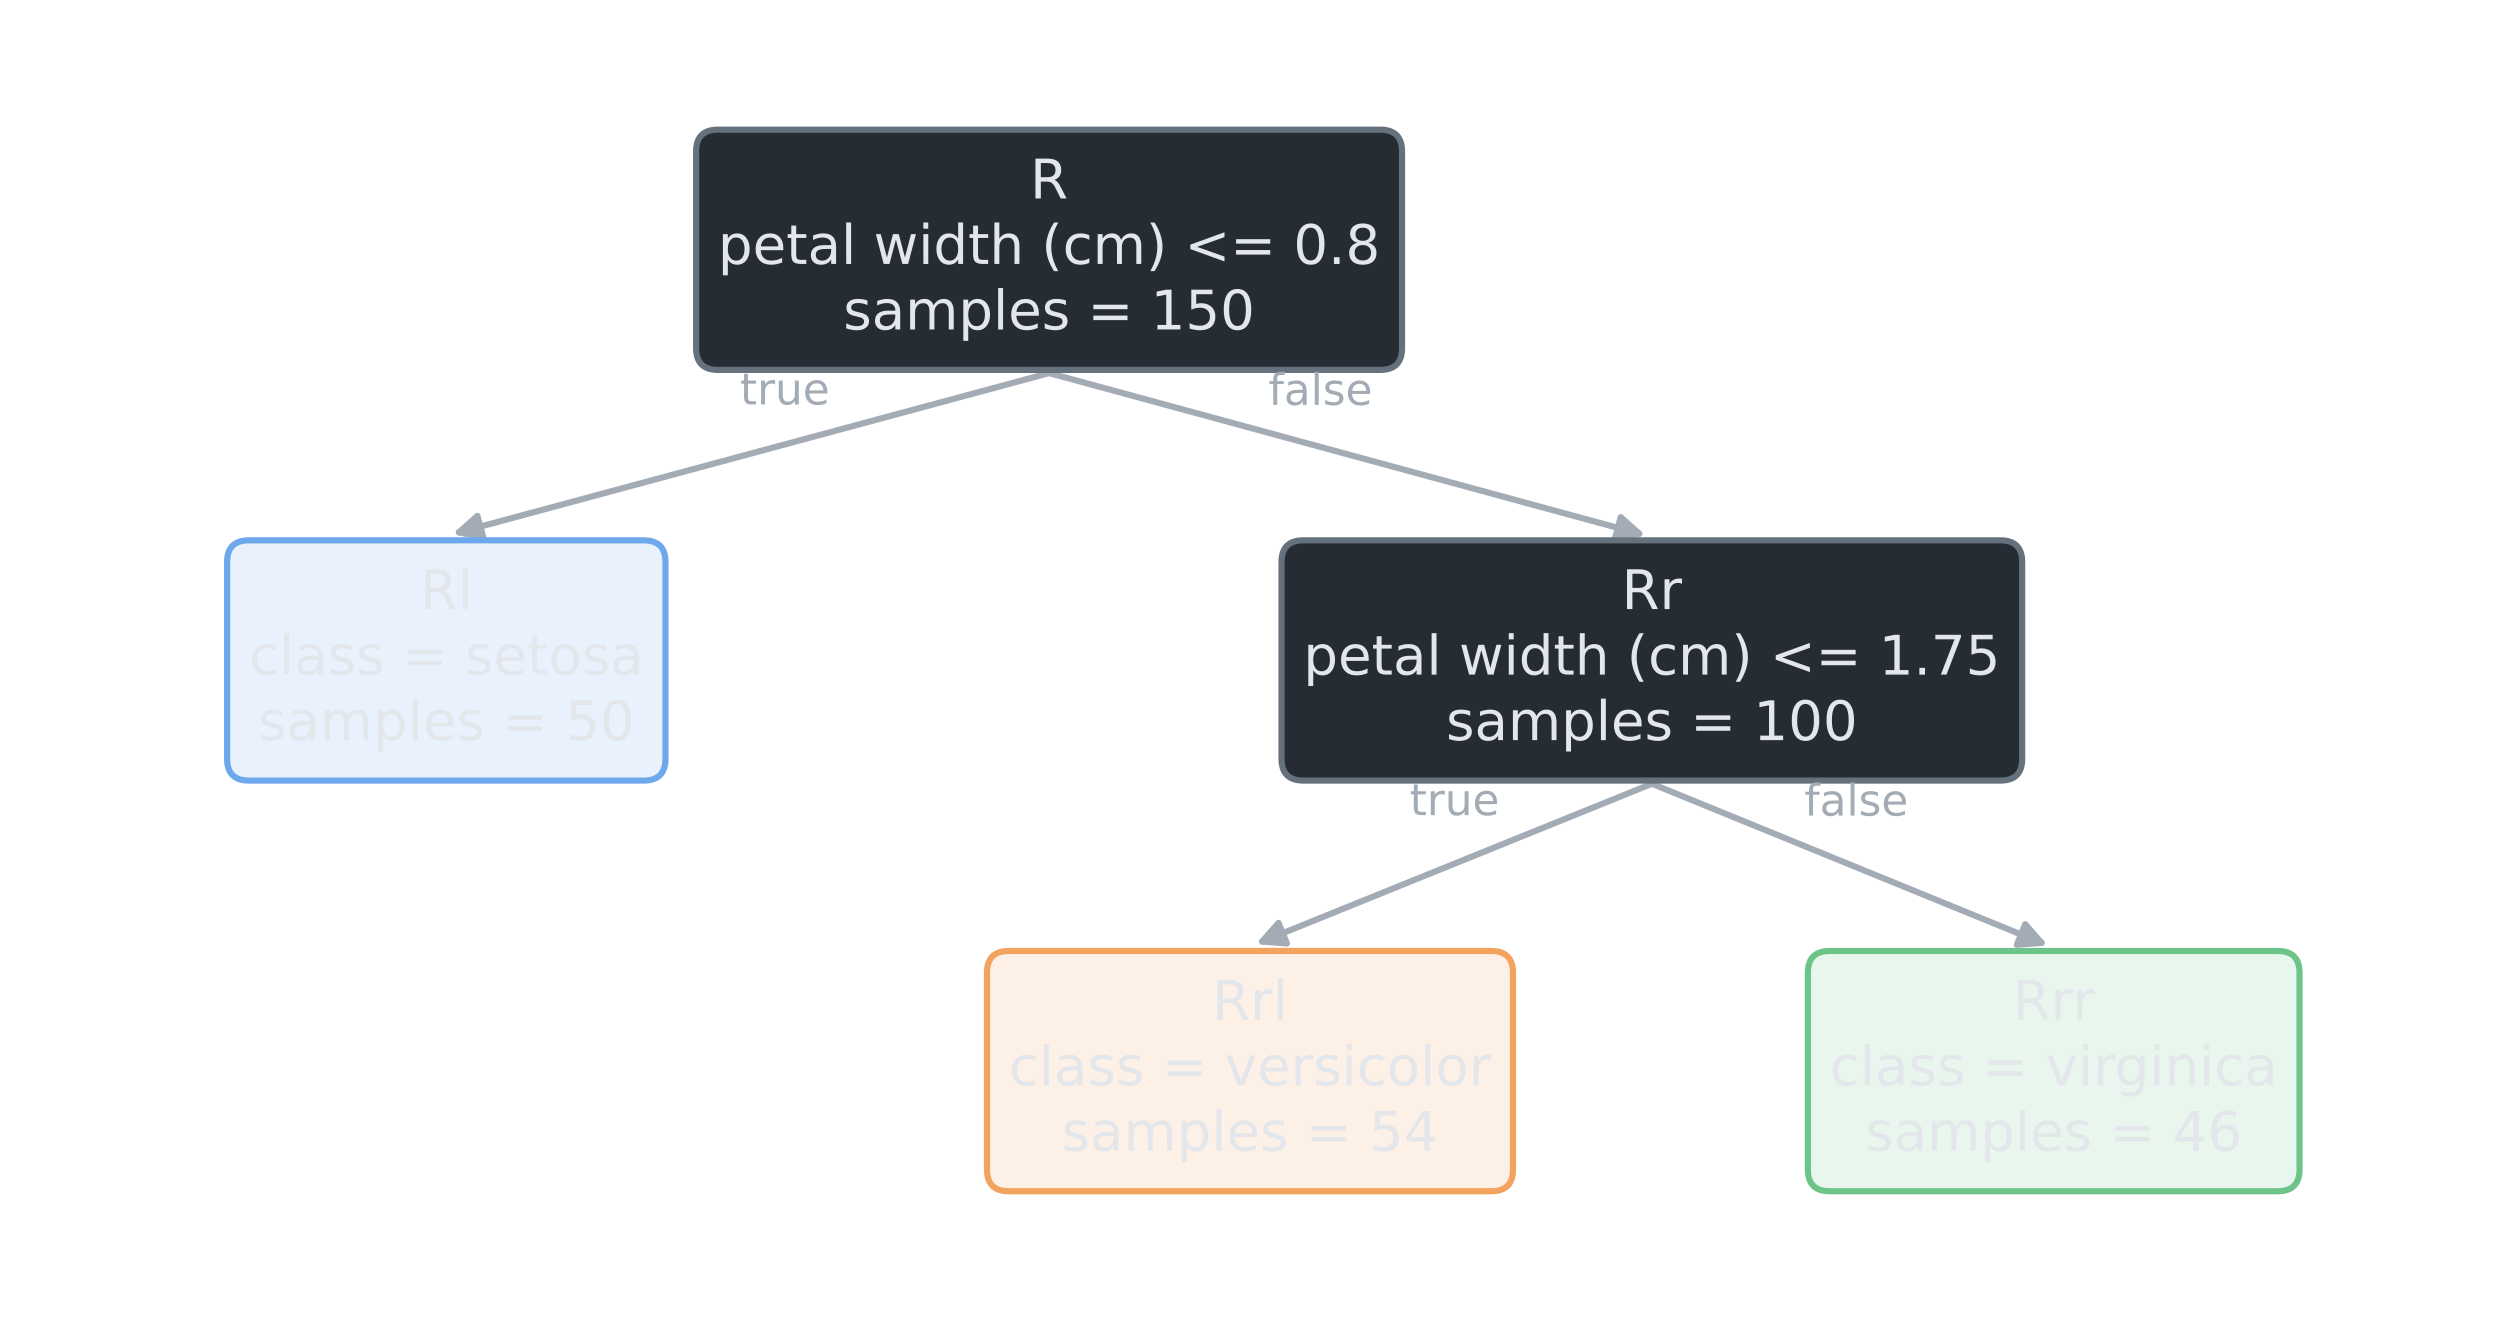
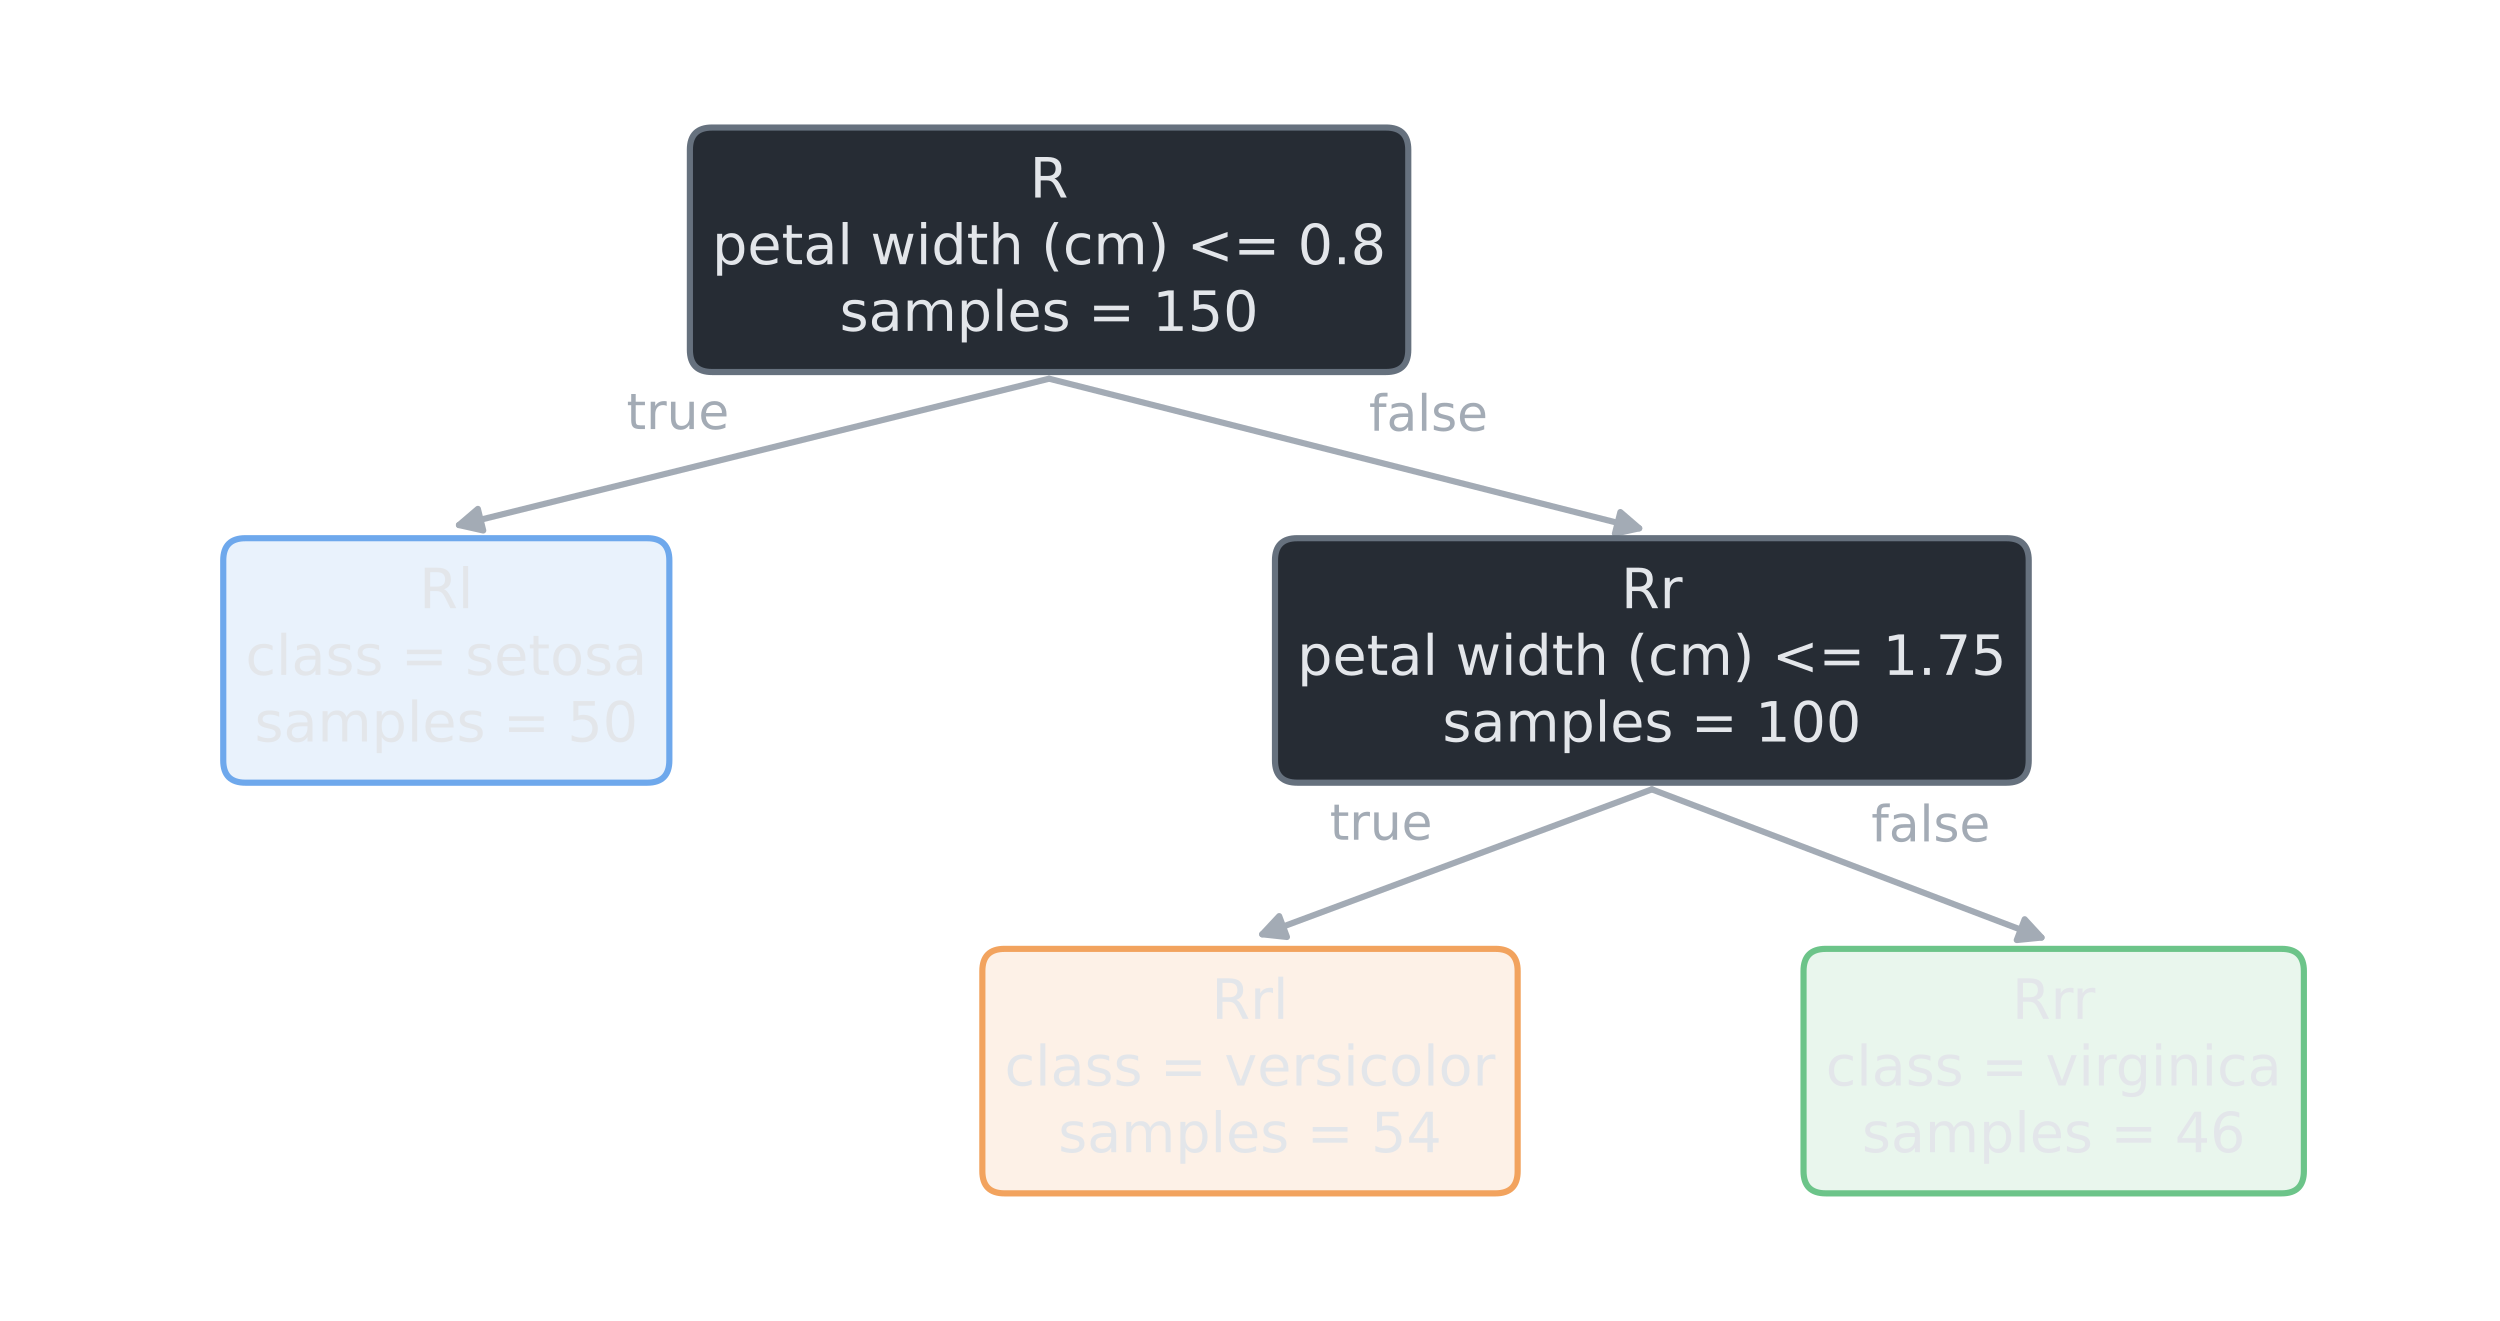
<svg xmlns="http://www.w3.org/2000/svg" xmlns:xlink="http://www.w3.org/1999/xlink" width="405pt" height="213.984pt" viewBox="0 0 405 213.984" version="1.1">
  <defs>
    <style type="text/css">*{stroke-linejoin: round; stroke-linecap: butt}</style>
  </defs>
  <g id="figure_1">
    <g id="patch_1">
      <path d="M 0 213.984  L 405 213.984  L 405 0  L 0 0  L 0 213.984  z " style="fill: none" />
    </g>
    <g id="axes_1">
      <g id="patch_2">
-         <path d="M 169.95 60.439  Q 121.606 73.487 74.342 86.243  " style="fill: none; stroke: #a3abb5; stroke-linecap: round" />
-         <path d="M 78.287 87.043  L 74.342 86.243  L 77.349 83.567  z " style="fill: #a3abb5; stroke: #a3abb5; stroke-linecap: round" />
+         <path d="M 169.95 61.349  Q 121.609 73.337 74.354 85.057  " style="fill: none; stroke: #a3abb5; stroke-linecap: round" />
+         <path d="M 78.281 85.937  L 74.354 85.057  L 77.415 82.443  z " style="fill: #a3abb5; stroke: #a3abb5; stroke-linecap: round" />
      </g>
      <g id="patch_3">
-         <path d="M 169.95 60.439  Q 218.294 73.597 265.559 86.461  " style="fill: none; stroke: #a3abb5; stroke-linecap: round" />
-         <path d="M 262.558 83.779  L 265.559 86.461  L 261.612 87.252  z " style="fill: #a3abb5; stroke: #a3abb5; stroke-linecap: round" />
+         <path d="M 169.95 61.349  Q 218.291 73.605 265.548 85.587  " style="fill: none; stroke: #a3abb5; stroke-linecap: round" />
+         <path d="M 262.501 82.957  L 265.548 85.587  L 261.616 86.447  z " style="fill: #a3abb5; stroke: #a3abb5; stroke-linecap: round" />
      </g>
      <g id="patch_4">
-         <path d="M 267.6 126.967  Q 235.513 139.957 204.462 152.528  " style="fill: none; stroke: #a3abb5; stroke-linecap: round" />
-         <path d="M 208.475 152.845  L 204.462 152.528  L 207.124 149.508  z " style="fill: #a3abb5; stroke: #a3abb5; stroke-linecap: round" />
+         <path d="M 267.6 127.877  Q 235.517 139.812 204.482 151.357  " style="fill: none; stroke: #a3abb5; stroke-linecap: round" />
+         <path d="M 208.483 151.789  L 204.482 151.357  L 207.228 148.415  z " style="fill: #a3abb5; stroke: #a3abb5; stroke-linecap: round" />
      </g>
      <g id="patch_5">
-         <path d="M 267.6 126.967  Q 299.687 140.067 330.739 152.744  " style="fill: none; stroke: #a3abb5; stroke-linecap: round" />
-         <path d="M 328.086 149.717  L 330.739 152.744  L 326.726 153.05  z " style="fill: #a3abb5; stroke: #a3abb5; stroke-linecap: round" />
+         <path d="M 267.6 127.877  Q 299.683 140.078 330.721 151.883  " style="fill: none; stroke: #a3abb5; stroke-linecap: round" />
+         <path d="M 327.996 148.921  L 330.721 151.883  L 326.717 152.285  z " style="fill: #a3abb5; stroke: #a3abb5; stroke-linecap: round" />
      </g>
      <g id="R">
        <g id="patch_6">
-           <path d="M 116.307 59.924  L 223.593 59.924  Q 227.13 59.924 227.13 56.387  L 227.13 24.541  Q 227.13 21.004 223.593 21.004  L 116.307 21.004  Q 112.77 21.004 112.77 24.541  L 112.77 56.387  Q 112.77 59.924 116.307 59.924  z " style="fill: #262c34; stroke: #66717e; stroke-linejoin: miter" />
-         </g>
-         <g style="fill: #e3e6ea" transform="translate(166.8774 32.14609) scale(0.088441 -0.088441)">
+           <path d="M 115.361 60.267  L 224.539 60.267  Q 228.139 60.267 228.139 56.667  L 228.139 24.261  Q 228.139 20.661 224.539 20.661  L 115.361 20.661  Q 111.761 20.661 111.761 24.261  L 111.761 56.667  Q 111.761 60.267 115.361 60.267  z " style="fill: #262c34; stroke: #66717e; stroke-linejoin: miter" />
+         </g>
+         <g style="fill: #e3e6ea" transform="translate(166.8232 31.99943) scale(0.09 -0.09)">
          <defs>
            <path id="DejaVuSans-35" d="M 2841 2188  Q 3044 2119 3236 1894  Q 3428 1669 3622 1275  L 4263 0  L 3584 0  L 2988 1197  Q 2756 1666 2539 1819  Q 2322 1972 1947 1972  L 1259 1972  L 1259 0  L 628 0  L 628 4666  L 2053 4666  Q 2853 4666 3247 4331  Q 3641 3997 3641 3322  Q 3641 2881 3436 2590  Q 3231 2300 2841 2188  z M 1259 4147  L 1259 2491  L 2053 2491  Q 2509 2491 2742 2702  Q 2975 2913 2975 3322  Q 2975 3731 2742 3939  Q 2509 4147 2053 4147  L 1259 4147  z " transform="scale(0.015625)" />
          </defs>
          <use xlink:href="#DejaVuSans-35" />
        </g>
-         <g style="fill: #e3e6ea" transform="translate(116.3073 42.76138) scale(0.088441 -0.088441)">
+         <g style="fill: #e3e6ea" transform="translate(115.3615 42.80189) scale(0.09 -0.09)">
          <defs>
            <path id="DejaVuSans-53" d="M 1159 525  L 1159 -1331  L 581 -1331  L 581 3500  L 1159 3500  L 1159 2969  Q 1341 3281 1617 3432  Q 1894 3584 2278 3584  Q 2916 3584 3314 3078  Q 3713 2572 3713 1747  Q 3713 922 3314 415  Q 2916 -91 2278 -91  Q 1894 -91 1617 61  Q 1341 213 1159 525  z M 3116 1747  Q 3116 2381 2855 2742  Q 2594 3103 2138 3103  Q 1681 3103 1420 2742  Q 1159 2381 1159 1747  Q 1159 1113 1420 752  Q 1681 391 2138 391  Q 2594 391 2855 752  Q 3116 1113 3116 1747  z " transform="scale(0.015625)" />
            <path id="DejaVuSans-48" d="M 3597 1894  L 3597 1613  L 953 1613  Q 991 1019 1311 708  Q 1631 397 2203 397  Q 2534 397 2845 478  Q 3156 559 3463 722  L 3463 178  Q 3153 47 2828 -22  Q 2503 -91 2169 -91  Q 1331 -91 842 396  Q 353 884 353 1716  Q 353 2575 817 3079  Q 1281 3584 2069 3584  Q 2775 3584 3186 3129  Q 3597 2675 3597 1894  z M 3022 2063  Q 3016 2534 2758 2815  Q 2500 3097 2075 3097  Q 1594 3097 1305 2825  Q 1016 2553 972 2059  L 3022 2063  z " transform="scale(0.015625)" />
            <path id="DejaVuSans-57" d="M 1172 4494  L 1172 3500  L 2356 3500  L 2356 3053  L 1172 3053  L 1172 1153  Q 1172 725 1289 603  Q 1406 481 1766 481  L 2356 481  L 2356 0  L 1766 0  Q 1100 0 847 248  Q 594 497 594 1153  L 594 3053  L 172 3053  L 172 3500  L 594 3500  L 594 4494  L 1172 4494  z " transform="scale(0.015625)" />
            <path id="DejaVuSans-44" d="M 2194 1759  Q 1497 1759 1228 1600  Q 959 1441 959 1056  Q 959 750 1161 570  Q 1363 391 1709 391  Q 2188 391 2477 730  Q 2766 1069 2766 1631  L 2766 1759  L 2194 1759  z M 3341 1997  L 3341 0  L 2766 0  L 2766 531  Q 2569 213 2275 61  Q 1981 -91 1556 -91  Q 1019 -91 701 211  Q 384 513 384 1019  Q 384 1609 779 1909  Q 1175 2209 1959 2209  L 2766 2209  L 2766 2266  Q 2766 2663 2505 2880  Q 2244 3097 1772 3097  Q 1472 3097 1187 3025  Q 903 2953 641 2809  L 641 3341  Q 956 3463 1253 3523  Q 1550 3584 1831 3584  Q 2591 3584 2966 3190  Q 3341 2797 3341 1997  z " transform="scale(0.015625)" />
            <path id="DejaVuSans-4f" d="M 603 4863  L 1178 4863  L 1178 0  L 603 0  L 603 4863  z " transform="scale(0.015625)" />
            <path id="DejaVuSans-3" transform="scale(0.015625)" />
            <path id="DejaVuSans-5a" d="M 269 3500  L 844 3500  L 1563 769  L 2278 3500  L 2956 3500  L 3675 769  L 4391 3500  L 4966 3500  L 4050 0  L 3372 0  L 2619 2869  L 1863 0  L 1184 0  L 269 3500  z " transform="scale(0.015625)" />
            <path id="DejaVuSans-4c" d="M 603 3500  L 1178 3500  L 1178 0  L 603 0  L 603 3500  z M 603 4863  L 1178 4863  L 1178 4134  L 603 4134  L 603 4863  z " transform="scale(0.015625)" />
            <path id="DejaVuSans-47" d="M 2906 2969  L 2906 4863  L 3481 4863  L 3481 0  L 2906 0  L 2906 525  Q 2725 213 2448 61  Q 2172 -91 1784 -91  Q 1150 -91 751 415  Q 353 922 353 1747  Q 353 2572 751 3078  Q 1150 3584 1784 3584  Q 2172 3584 2448 3432  Q 2725 3281 2906 2969  z M 947 1747  Q 947 1113 1208 752  Q 1469 391 1925 391  Q 2381 391 2643 752  Q 2906 1113 2906 1747  Q 2906 2381 2643 2742  Q 2381 3103 1925 3103  Q 1469 3103 1208 2742  Q 947 2381 947 1747  z " transform="scale(0.015625)" />
            <path id="DejaVuSans-4b" d="M 3513 2113  L 3513 0  L 2938 0  L 2938 2094  Q 2938 2591 2744 2837  Q 2550 3084 2163 3084  Q 1697 3084 1428 2787  Q 1159 2491 1159 1978  L 1159 0  L 581 0  L 581 4863  L 1159 4863  L 1159 2956  Q 1366 3272 1645 3428  Q 1925 3584 2291 3584  Q 2894 3584 3203 3211  Q 3513 2838 3513 2113  z " transform="scale(0.015625)" />
            <path id="DejaVuSans-b" d="M 1984 4856  Q 1566 4138 1362 3434  Q 1159 2731 1159 2009  Q 1159 1288 1364 580  Q 1569 -128 1984 -844  L 1484 -844  Q 1016 -109 783 600  Q 550 1309 550 2009  Q 550 2706 781 3412  Q 1013 4119 1484 4856  L 1984 4856  z " transform="scale(0.015625)" />
            <path id="DejaVuSans-46" d="M 3122 3366  L 3122 2828  Q 2878 2963 2633 3030  Q 2388 3097 2138 3097  Q 1578 3097 1268 2742  Q 959 2388 959 1747  Q 959 1106 1268 751  Q 1578 397 2138 397  Q 2388 397 2633 464  Q 2878 531 3122 666  L 3122 134  Q 2881 22 2623 -34  Q 2366 -91 2075 -91  Q 1284 -91 818 406  Q 353 903 353 1747  Q 353 2603 823 3093  Q 1294 3584 2113 3584  Q 2378 3584 2631 3529  Q 2884 3475 3122 3366  z " transform="scale(0.015625)" />
            <path id="DejaVuSans-50" d="M 3328 2828  Q 3544 3216 3844 3400  Q 4144 3584 4550 3584  Q 5097 3584 5394 3201  Q 5691 2819 5691 2113  L 5691 0  L 5113 0  L 5113 2094  Q 5113 2597 4934 2840  Q 4756 3084 4391 3084  Q 3944 3084 3684 2787  Q 3425 2491 3425 1978  L 3425 0  L 2847 0  L 2847 2094  Q 2847 2600 2669 2842  Q 2491 3084 2119 3084  Q 1678 3084 1418 2786  Q 1159 2488 1159 1978  L 1159 0  L 581 0  L 581 3500  L 1159 3500  L 1159 2956  Q 1356 3278 1631 3431  Q 1906 3584 2284 3584  Q 2666 3584 2933 3390  Q 3200 3197 3328 2828  z " transform="scale(0.015625)" />
            <path id="DejaVuSans-c" d="M 513 4856  L 1013 4856  Q 1481 4119 1714 3412  Q 1947 2706 1947 2009  Q 1947 1309 1714 600  Q 1481 -109 1013 -844  L 513 -844  Q 928 -128 1133 580  Q 1338 1288 1338 2009  Q 1338 2731 1133 3434  Q 928 4138 513 4856  z " transform="scale(0.015625)" />
            <path id="DejaVuSans-1f" d="M 4684 3150  L 1459 2003  L 4684 863  L 4684 294  L 678 1747  L 678 2266  L 4684 3719  L 4684 3150  z " transform="scale(0.015625)" />
            <path id="DejaVuSans-20" d="M 678 2906  L 4684 2906  L 4684 2381  L 678 2381  L 678 2906  z M 678 1631  L 4684 1631  L 4684 1100  L 678 1100  L 678 1631  z " transform="scale(0.015625)" />
            <path id="DejaVuSans-13" d="M 2034 4250  Q 1547 4250 1301 3770  Q 1056 3291 1056 2328  Q 1056 1369 1301 889  Q 1547 409 2034 409  Q 2525 409 2770 889  Q 3016 1369 3016 2328  Q 3016 3291 2770 3770  Q 2525 4250 2034 4250  z M 2034 4750  Q 2819 4750 3233 4129  Q 3647 3509 3647 2328  Q 3647 1150 3233 529  Q 2819 -91 2034 -91  Q 1250 -91 836 529  Q 422 1150 422 2328  Q 422 3509 836 4129  Q 1250 4750 2034 4750  z " transform="scale(0.015625)" />
            <path id="DejaVuSans-11" d="M 684 794  L 1344 794  L 1344 0  L 684 0  L 684 794  z " transform="scale(0.015625)" />
            <path id="DejaVuSans-1b" d="M 2034 2216  Q 1584 2216 1326 1975  Q 1069 1734 1069 1313  Q 1069 891 1326 650  Q 1584 409 2034 409  Q 2484 409 2743 651  Q 3003 894 3003 1313  Q 3003 1734 2745 1975  Q 2488 2216 2034 2216  z M 1403 2484  Q 997 2584 770 2862  Q 544 3141 544 3541  Q 544 4100 942 4425  Q 1341 4750 2034 4750  Q 2731 4750 3128 4425  Q 3525 4100 3525 3541  Q 3525 3141 3298 2862  Q 3072 2584 2669 2484  Q 3125 2378 3379 2068  Q 3634 1759 3634 1313  Q 3634 634 3220 271  Q 2806 -91 2034 -91  Q 1263 -91 848 271  Q 434 634 434 1313  Q 434 1759 690 2068  Q 947 2378 1403 2484  z M 1172 3481  Q 1172 3119 1398 2916  Q 1625 2713 2034 2713  Q 2441 2713 2670 2916  Q 2900 3119 2900 3481  Q 2900 3844 2670 4047  Q 2441 4250 2034 4250  Q 1625 4250 1398 4047  Q 1172 3844 1172 3481  z " transform="scale(0.015625)" />
          </defs>
          <use xlink:href="#DejaVuSans-53" />
          <use xlink:href="#DejaVuSans-48" transform="translate(63.48438 0)" />
          <use xlink:href="#DejaVuSans-57" transform="translate(125.0156 0)" />
          <use xlink:href="#DejaVuSans-44" transform="translate(164.2188 0)" />
          <use xlink:href="#DejaVuSans-4f" transform="translate(225.5 0)" />
          <use xlink:href="#DejaVuSans-3" transform="translate(253.2812 0)" />
          <use xlink:href="#DejaVuSans-5a" transform="translate(285.0625 0)" />
          <use xlink:href="#DejaVuSans-4c" transform="translate(366.8438 0)" />
          <use xlink:href="#DejaVuSans-47" transform="translate(394.625 0)" />
          <use xlink:href="#DejaVuSans-57" transform="translate(458.1094 0)" />
          <use xlink:href="#DejaVuSans-4b" transform="translate(497.3125 0)" />
          <use xlink:href="#DejaVuSans-3" transform="translate(560.6875 0)" />
          <use xlink:href="#DejaVuSans-b" transform="translate(592.4688 0)" />
          <use xlink:href="#DejaVuSans-46" transform="translate(631.4844 0)" />
          <use xlink:href="#DejaVuSans-50" transform="translate(686.4688 0)" />
          <use xlink:href="#DejaVuSans-c" transform="translate(783.875 0)" />
          <use xlink:href="#DejaVuSans-3" transform="translate(822.8906 0)" />
          <use xlink:href="#DejaVuSans-1f" transform="translate(854.6719 0)" />
          <use xlink:href="#DejaVuSans-20" transform="translate(938.4688 0)" />
          <use xlink:href="#DejaVuSans-3" transform="translate(1022.266 0)" />
          <use xlink:href="#DejaVuSans-13" transform="translate(1054.047 0)" />
          <use xlink:href="#DejaVuSans-11" transform="translate(1117.672 0)" />
          <use xlink:href="#DejaVuSans-1b" transform="translate(1149.453 0)" />
        </g>
-         <g style="fill: #e3e6ea" transform="translate(136.612 53.37668) scale(0.088441 -0.088441)">
+         <g style="fill: #e3e6ea" transform="translate(136.0242 53.60435) scale(0.09 -0.09)">
          <defs>
            <path id="DejaVuSans-56" d="M 2834 3397  L 2834 2853  Q 2591 2978 2328 3040  Q 2066 3103 1784 3103  Q 1356 3103 1142 2972  Q 928 2841 928 2578  Q 928 2378 1081 2264  Q 1234 2150 1697 2047  L 1894 2003  Q 2506 1872 2764 1633  Q 3022 1394 3022 966  Q 3022 478 2636 193  Q 2250 -91 1575 -91  Q 1294 -91 989 -36  Q 684 19 347 128  L 347 722  Q 666 556 975 473  Q 1284 391 1588 391  Q 1994 391 2212 530  Q 2431 669 2431 922  Q 2431 1156 2273 1281  Q 2116 1406 1581 1522  L 1381 1569  Q 847 1681 609 1914  Q 372 2147 372 2553  Q 372 3047 722 3315  Q 1072 3584 1716 3584  Q 2034 3584 2315 3537  Q 2597 3491 2834 3397  z " transform="scale(0.015625)" />
            <path id="DejaVuSans-14" d="M 794 531  L 1825 531  L 1825 4091  L 703 3866  L 703 4441  L 1819 4666  L 2450 4666  L 2450 531  L 3481 531  L 3481 0  L 794 0  L 794 531  z " transform="scale(0.015625)" />
            <path id="DejaVuSans-18" d="M 691 4666  L 3169 4666  L 3169 4134  L 1269 4134  L 1269 2991  Q 1406 3038 1543 3061  Q 1681 3084 1819 3084  Q 2600 3084 3056 2656  Q 3513 2228 3513 1497  Q 3513 744 3044 326  Q 2575 -91 1722 -91  Q 1428 -91 1123 -41  Q 819 9 494 109  L 494 744  Q 775 591 1075 516  Q 1375 441 1709 441  Q 2250 441 2565 725  Q 2881 1009 2881 1497  Q 2881 1984 2565 2268  Q 2250 2553 1709 2553  Q 1456 2553 1204 2497  Q 953 2441 691 2322  L 691 4666  z " transform="scale(0.015625)" />
          </defs>
          <use xlink:href="#DejaVuSans-56" />
          <use xlink:href="#DejaVuSans-44" transform="translate(52.09375 0)" />
          <use xlink:href="#DejaVuSans-50" transform="translate(113.375 0)" />
          <use xlink:href="#DejaVuSans-53" transform="translate(210.7812 0)" />
          <use xlink:href="#DejaVuSans-4f" transform="translate(274.2656 0)" />
          <use xlink:href="#DejaVuSans-48" transform="translate(302.0469 0)" />
          <use xlink:href="#DejaVuSans-56" transform="translate(363.5781 0)" />
          <use xlink:href="#DejaVuSans-3" transform="translate(415.6719 0)" />
          <use xlink:href="#DejaVuSans-20" transform="translate(447.4531 0)" />
          <use xlink:href="#DejaVuSans-3" transform="translate(531.25 0)" />
          <use xlink:href="#DejaVuSans-14" transform="translate(563.0312 0)" />
          <use xlink:href="#DejaVuSans-18" transform="translate(626.6562 0)" />
          <use xlink:href="#DejaVuSans-13" transform="translate(690.2812 0)" />
        </g>
      </g>
      <g id="Rl">
        <g id="patch_7">
-           <path d="M 40.329 126.453  L 104.271 126.453  Q 107.808 126.453 107.808 122.915  L 107.808 91.069  Q 107.808 87.531 104.271 87.531  L 40.329 87.531  Q 36.792 87.531 36.792 91.069  L 36.792 122.915  Q 36.792 126.453 40.329 126.453  z " style="fill: #6ea8ec; fill-opacity: 0.15; stroke: #6ea8ec; stroke-linejoin: miter" />
-         </g>
-         <g style="fill: #e3e6ea" transform="translate(67.99888 98.67443) scale(0.088441 -0.088441)">
+           <path d="M 39.766 126.796  L 104.834 126.796  Q 108.434 126.796 108.434 123.196  L 108.434 90.788  Q 108.434 87.188 104.834 87.188  L 39.766 87.188  Q 36.166 87.188 36.166 90.788  L 36.166 123.196  Q 36.166 126.796 39.766 126.796  z " style="fill: #6ea8ec; fill-opacity: 0.15; stroke: #6ea8ec; stroke-linejoin: miter" />
+         </g>
+         <g style="fill: #e3e6ea" transform="translate(67.92305 98.52778) scale(0.09 -0.09)">
          <use xlink:href="#DejaVuSans-35" />
          <use xlink:href="#DejaVuSans-4f" transform="translate(69.48438 0)" />
        </g>
-         <g style="fill: #e3e6ea" transform="translate(40.3294 109.2897) scale(0.088441 -0.088441)">
+         <g style="fill: #e3e6ea" transform="translate(39.7657 109.3302) scale(0.09 -0.09)">
          <defs>
            <path id="DejaVuSans-52" d="M 1959 3097  Q 1497 3097 1228 2736  Q 959 2375 959 1747  Q 959 1119 1226 758  Q 1494 397 1959 397  Q 2419 397 2687 759  Q 2956 1122 2956 1747  Q 2956 2369 2687 2733  Q 2419 3097 1959 3097  z M 1959 3584  Q 2709 3584 3137 3096  Q 3566 2609 3566 1747  Q 3566 888 3137 398  Q 2709 -91 1959 -91  Q 1206 -91 779 398  Q 353 888 353 1747  Q 353 2609 779 3096  Q 1206 3584 1959 3584  z " transform="scale(0.015625)" />
          </defs>
          <use xlink:href="#DejaVuSans-46" />
          <use xlink:href="#DejaVuSans-4f" transform="translate(54.98438 0)" />
          <use xlink:href="#DejaVuSans-44" transform="translate(82.76562 0)" />
          <use xlink:href="#DejaVuSans-56" transform="translate(144.0469 0)" />
          <use xlink:href="#DejaVuSans-56" transform="translate(196.1406 0)" />
          <use xlink:href="#DejaVuSans-3" transform="translate(248.2344 0)" />
          <use xlink:href="#DejaVuSans-20" transform="translate(280.0156 0)" />
          <use xlink:href="#DejaVuSans-3" transform="translate(363.8125 0)" />
          <use xlink:href="#DejaVuSans-56" transform="translate(395.5938 0)" />
          <use xlink:href="#DejaVuSans-48" transform="translate(447.6875 0)" />
          <use xlink:href="#DejaVuSans-57" transform="translate(509.2188 0)" />
          <use xlink:href="#DejaVuSans-52" transform="translate(548.4219 0)" />
          <use xlink:href="#DejaVuSans-56" transform="translate(609.6094 0)" />
          <use xlink:href="#DejaVuSans-44" transform="translate(661.7031 0)" />
        </g>
-         <g style="fill: #e3e6ea" transform="translate(41.77554 119.905) scale(0.088441 -0.088441)">
+         <g style="fill: #e3e6ea" transform="translate(41.23734 120.1327) scale(0.09 -0.09)">
          <use xlink:href="#DejaVuSans-56" />
          <use xlink:href="#DejaVuSans-44" transform="translate(52.09375 0)" />
          <use xlink:href="#DejaVuSans-50" transform="translate(113.375 0)" />
          <use xlink:href="#DejaVuSans-53" transform="translate(210.7812 0)" />
          <use xlink:href="#DejaVuSans-4f" transform="translate(274.2656 0)" />
          <use xlink:href="#DejaVuSans-48" transform="translate(302.0469 0)" />
          <use xlink:href="#DejaVuSans-56" transform="translate(363.5781 0)" />
          <use xlink:href="#DejaVuSans-3" transform="translate(415.6719 0)" />
          <use xlink:href="#DejaVuSans-20" transform="translate(447.4531 0)" />
          <use xlink:href="#DejaVuSans-3" transform="translate(531.25 0)" />
          <use xlink:href="#DejaVuSans-18" transform="translate(563.0312 0)" />
          <use xlink:href="#DejaVuSans-13" transform="translate(626.6562 0)" />
        </g>
      </g>
      <g id="Rr">
        <g id="patch_8">
-           <path d="M 211.144 126.452  L 324.056 126.452  Q 327.594 126.452 327.594 122.915  L 327.594 91.069  Q 327.594 87.532 324.056 87.532  L 211.144 87.532  Q 207.606 87.532 207.606 91.069  L 207.606 122.915  Q 207.606 126.452 211.144 126.452  z " style="fill: #262c34; stroke: #66717e; stroke-linejoin: miter" />
-         </g>
-         <g style="fill: #e3e6ea" transform="translate(262.7095 98.67409) scale(0.088441 -0.088441)">
+           <path d="M 210.148 126.795  L 325.052 126.795  Q 328.652 126.795 328.652 123.195  L 328.652 90.789  Q 328.652 87.189 325.052 87.189  L 210.148 87.189  Q 206.548 87.189 206.548 90.789  L 206.548 123.195  Q 206.548 126.795 210.148 126.795  z " style="fill: #262c34; stroke: #66717e; stroke-linejoin: miter" />
+         </g>
+         <g style="fill: #e3e6ea" transform="translate(262.6233 98.52743) scale(0.09 -0.09)">
          <defs>
            <path id="DejaVuSans-55" d="M 2631 2963  Q 2534 3019 2420 3045  Q 2306 3072 2169 3072  Q 1681 3072 1420 2755  Q 1159 2438 1159 1844  L 1159 0  L 581 0  L 581 3500  L 1159 3500  L 1159 2956  Q 1341 3275 1631 3429  Q 1922 3584 2338 3584  Q 2397 3584 2469 3576  Q 2541 3569 2628 3553  L 2631 2963  z " transform="scale(0.015625)" />
          </defs>
          <use xlink:href="#DejaVuSans-35" />
          <use xlink:href="#DejaVuSans-55" transform="translate(69.48438 0)" />
        </g>
-         <g style="fill: #e3e6ea" transform="translate(211.1438 109.2894) scale(0.088441 -0.088441)">
+         <g style="fill: #e3e6ea" transform="translate(210.1484 109.3299) scale(0.09 -0.09)">
          <defs>
            <path id="DejaVuSans-1a" d="M 525 4666  L 3525 4666  L 3525 4397  L 1831 0  L 1172 0  L 2766 4134  L 525 4134  L 525 4666  z " transform="scale(0.015625)" />
          </defs>
          <use xlink:href="#DejaVuSans-53" />
          <use xlink:href="#DejaVuSans-48" transform="translate(63.48438 0)" />
          <use xlink:href="#DejaVuSans-57" transform="translate(125.0156 0)" />
          <use xlink:href="#DejaVuSans-44" transform="translate(164.2188 0)" />
          <use xlink:href="#DejaVuSans-4f" transform="translate(225.5 0)" />
          <use xlink:href="#DejaVuSans-3" transform="translate(253.2812 0)" />
          <use xlink:href="#DejaVuSans-5a" transform="translate(285.0625 0)" />
          <use xlink:href="#DejaVuSans-4c" transform="translate(366.8438 0)" />
          <use xlink:href="#DejaVuSans-47" transform="translate(394.625 0)" />
          <use xlink:href="#DejaVuSans-57" transform="translate(458.1094 0)" />
          <use xlink:href="#DejaVuSans-4b" transform="translate(497.3125 0)" />
          <use xlink:href="#DejaVuSans-3" transform="translate(560.6875 0)" />
          <use xlink:href="#DejaVuSans-b" transform="translate(592.4688 0)" />
          <use xlink:href="#DejaVuSans-46" transform="translate(631.4844 0)" />
          <use xlink:href="#DejaVuSans-50" transform="translate(686.4688 0)" />
          <use xlink:href="#DejaVuSans-c" transform="translate(783.875 0)" />
          <use xlink:href="#DejaVuSans-3" transform="translate(822.8906 0)" />
          <use xlink:href="#DejaVuSans-1f" transform="translate(854.6719 0)" />
          <use xlink:href="#DejaVuSans-20" transform="translate(938.4688 0)" />
          <use xlink:href="#DejaVuSans-3" transform="translate(1022.266 0)" />
          <use xlink:href="#DejaVuSans-14" transform="translate(1054.047 0)" />
          <use xlink:href="#DejaVuSans-11" transform="translate(1117.672 0)" />
          <use xlink:href="#DejaVuSans-1a" transform="translate(1149.453 0)" />
          <use xlink:href="#DejaVuSans-18" transform="translate(1213.078 0)" />
        </g>
-         <g style="fill: #e3e6ea" transform="translate(234.262 119.9047) scale(0.088441 -0.088441)">
+         <g style="fill: #e3e6ea" transform="translate(233.6742 120.1324) scale(0.09 -0.09)">
          <use xlink:href="#DejaVuSans-56" />
          <use xlink:href="#DejaVuSans-44" transform="translate(52.09375 0)" />
          <use xlink:href="#DejaVuSans-50" transform="translate(113.375 0)" />
          <use xlink:href="#DejaVuSans-53" transform="translate(210.7812 0)" />
          <use xlink:href="#DejaVuSans-4f" transform="translate(274.2656 0)" />
          <use xlink:href="#DejaVuSans-48" transform="translate(302.0469 0)" />
          <use xlink:href="#DejaVuSans-56" transform="translate(363.5781 0)" />
          <use xlink:href="#DejaVuSans-3" transform="translate(415.6719 0)" />
          <use xlink:href="#DejaVuSans-20" transform="translate(447.4531 0)" />
          <use xlink:href="#DejaVuSans-3" transform="translate(531.25 0)" />
          <use xlink:href="#DejaVuSans-14" transform="translate(563.0312 0)" />
          <use xlink:href="#DejaVuSans-13" transform="translate(626.6562 0)" />
          <use xlink:href="#DejaVuSans-13" transform="translate(690.2812 0)" />
        </g>
      </g>
      <g id="Rrl">
        <g id="patch_9">
-           <path d="M 163.429 192.981  L 241.571 192.981  Q 245.108 192.981 245.108 189.443  L 245.108 157.597  Q 245.108 154.059 241.571 154.059  L 163.429 154.059  Q 159.892 154.059 159.892 157.597  L 159.892 189.443  Q 159.892 192.981 163.429 192.981  z " style="fill: #f2a35e; fill-opacity: 0.15; stroke: #f2a35e; stroke-linejoin: miter" />
-         </g>
-         <g style="fill: #e3e6ea" transform="translate(196.381 165.2024) scale(0.088441 -0.088441)">
+           <path d="M 162.74 193.324  L 242.26 193.324  Q 245.86 193.324 245.86 189.724  L 245.86 157.316  Q 245.86 153.716 242.26 153.716  L 162.74 153.716  Q 159.14 153.716 159.14 157.316  L 159.14 189.724  Q 159.14 193.324 162.74 193.324  z " style="fill: #f2a35e; fill-opacity: 0.15; stroke: #f2a35e; stroke-linejoin: miter" />
+         </g>
+         <g style="fill: #e3e6ea" transform="translate(196.2731 165.0558) scale(0.09 -0.09)">
          <use xlink:href="#DejaVuSans-35" />
          <use xlink:href="#DejaVuSans-55" transform="translate(69.48438 0)" />
          <use xlink:href="#DejaVuSans-4f" transform="translate(110.5938 0)" />
        </g>
-         <g style="fill: #e3e6ea" transform="translate(163.4293 175.8177) scale(0.088441 -0.088441)">
+         <g style="fill: #e3e6ea" transform="translate(162.7404 175.8582) scale(0.09 -0.09)">
          <defs>
            <path id="DejaVuSans-59" d="M 191 3500  L 800 3500  L 1894 563  L 2988 3500  L 3597 3500  L 2284 0  L 1503 0  L 191 3500  z " transform="scale(0.015625)" />
          </defs>
          <use xlink:href="#DejaVuSans-46" />
          <use xlink:href="#DejaVuSans-4f" transform="translate(54.98438 0)" />
          <use xlink:href="#DejaVuSans-44" transform="translate(82.76562 0)" />
          <use xlink:href="#DejaVuSans-56" transform="translate(144.0469 0)" />
          <use xlink:href="#DejaVuSans-56" transform="translate(196.1406 0)" />
          <use xlink:href="#DejaVuSans-3" transform="translate(248.2344 0)" />
          <use xlink:href="#DejaVuSans-20" transform="translate(280.0156 0)" />
          <use xlink:href="#DejaVuSans-3" transform="translate(363.8125 0)" />
          <use xlink:href="#DejaVuSans-59" transform="translate(395.5938 0)" />
          <use xlink:href="#DejaVuSans-48" transform="translate(454.7812 0)" />
          <use xlink:href="#DejaVuSans-55" transform="translate(516.3125 0)" />
          <use xlink:href="#DejaVuSans-56" transform="translate(557.4219 0)" />
          <use xlink:href="#DejaVuSans-4c" transform="translate(609.5156 0)" />
          <use xlink:href="#DejaVuSans-46" transform="translate(637.2969 0)" />
          <use xlink:href="#DejaVuSans-52" transform="translate(692.2812 0)" />
          <use xlink:href="#DejaVuSans-4f" transform="translate(753.4688 0)" />
          <use xlink:href="#DejaVuSans-52" transform="translate(781.25 0)" />
          <use xlink:href="#DejaVuSans-55" transform="translate(842.4375 0)" />
        </g>
-         <g style="fill: #e3e6ea" transform="translate(171.9755 186.433) scale(0.088441 -0.088441)">
+         <g style="fill: #e3e6ea" transform="translate(171.4373 186.6607) scale(0.09 -0.09)">
          <defs>
            <path id="DejaVuSans-17" d="M 2419 4116  L 825 1625  L 2419 1625  L 2419 4116  z M 2253 4666  L 3047 4666  L 3047 1625  L 3713 1625  L 3713 1100  L 3047 1100  L 3047 0  L 2419 0  L 2419 1100  L 313 1100  L 313 1709  L 2253 4666  z " transform="scale(0.015625)" />
          </defs>
          <use xlink:href="#DejaVuSans-56" />
          <use xlink:href="#DejaVuSans-44" transform="translate(52.09375 0)" />
          <use xlink:href="#DejaVuSans-50" transform="translate(113.375 0)" />
          <use xlink:href="#DejaVuSans-53" transform="translate(210.7812 0)" />
          <use xlink:href="#DejaVuSans-4f" transform="translate(274.2656 0)" />
          <use xlink:href="#DejaVuSans-48" transform="translate(302.0469 0)" />
          <use xlink:href="#DejaVuSans-56" transform="translate(363.5781 0)" />
          <use xlink:href="#DejaVuSans-3" transform="translate(415.6719 0)" />
          <use xlink:href="#DejaVuSans-20" transform="translate(447.4531 0)" />
          <use xlink:href="#DejaVuSans-3" transform="translate(531.25 0)" />
          <use xlink:href="#DejaVuSans-18" transform="translate(563.0312 0)" />
          <use xlink:href="#DejaVuSans-17" transform="translate(626.6562 0)" />
        </g>
      </g>
      <g id="Rrr">
        <g id="patch_10">
-           <path d="M 296.412 192.98  L 368.988 192.98  Q 372.525 192.98 372.525 189.443  L 372.525 157.597  Q 372.525 154.06 368.988 154.06  L 296.412 154.06  Q 292.875 154.06 292.875 157.597  L 292.875 189.443  Q 292.875 192.98 296.412 192.98  z " style="fill: #6cc489; fill-opacity: 0.15; stroke: #6cc489; stroke-linejoin: miter" />
-         </g>
-         <g style="fill: #e3e6ea" transform="translate(326.069 165.2021) scale(0.088441 -0.088441)">
+           <path d="M 295.773 193.323  L 369.627 193.323  Q 373.227 193.323 373.227 189.723  L 373.227 157.317  Q 373.227 153.717 369.627 153.717  L 295.773 153.717  Q 292.173 153.717 292.173 157.317  L 292.173 189.723  Q 292.173 193.323 295.773 193.323  z " style="fill: #6cc489; fill-opacity: 0.15; stroke: #6cc489; stroke-linejoin: miter" />
+         </g>
+         <g style="fill: #e3e6ea" transform="translate(325.9521 165.0554) scale(0.09 -0.09)">
          <use xlink:href="#DejaVuSans-35" />
          <use xlink:href="#DejaVuSans-55" transform="translate(69.48438 0)" />
          <use xlink:href="#DejaVuSans-55" transform="translate(108.8438 0)" />
        </g>
-         <g style="fill: #e3e6ea" transform="translate(296.4124 175.8174) scale(0.088441 -0.088441)">
+         <g style="fill: #e3e6ea" transform="translate(295.7726 175.8579) scale(0.09 -0.09)">
          <defs>
            <path id="DejaVuSans-4a" d="M 2906 1791  Q 2906 2416 2648 2759  Q 2391 3103 1925 3103  Q 1463 3103 1205 2759  Q 947 2416 947 1791  Q 947 1169 1205 825  Q 1463 481 1925 481  Q 2391 481 2648 825  Q 2906 1169 2906 1791  z M 3481 434  Q 3481 -459 3084 -895  Q 2688 -1331 1869 -1331  Q 1566 -1331 1297 -1286  Q 1028 -1241 775 -1147  L 775 -588  Q 1028 -725 1275 -790  Q 1522 -856 1778 -856  Q 2344 -856 2625 -561  Q 2906 -266 2906 331  L 2906 616  Q 2728 306 2450 153  Q 2172 0 1784 0  Q 1141 0 747 490  Q 353 981 353 1791  Q 353 2603 747 3093  Q 1141 3584 1784 3584  Q 2172 3584 2450 3431  Q 2728 3278 2906 2969  L 2906 3500  L 3481 3500  L 3481 434  z " transform="scale(0.015625)" />
            <path id="DejaVuSans-51" d="M 3513 2113  L 3513 0  L 2938 0  L 2938 2094  Q 2938 2591 2744 2837  Q 2550 3084 2163 3084  Q 1697 3084 1428 2787  Q 1159 2491 1159 1978  L 1159 0  L 581 0  L 581 3500  L 1159 3500  L 1159 2956  Q 1366 3272 1645 3428  Q 1925 3584 2291 3584  Q 2894 3584 3203 3211  Q 3513 2838 3513 2113  z " transform="scale(0.015625)" />
          </defs>
          <use xlink:href="#DejaVuSans-46" />
          <use xlink:href="#DejaVuSans-4f" transform="translate(54.98438 0)" />
          <use xlink:href="#DejaVuSans-44" transform="translate(82.76562 0)" />
          <use xlink:href="#DejaVuSans-56" transform="translate(144.0469 0)" />
          <use xlink:href="#DejaVuSans-56" transform="translate(196.1406 0)" />
          <use xlink:href="#DejaVuSans-3" transform="translate(248.2344 0)" />
          <use xlink:href="#DejaVuSans-20" transform="translate(280.0156 0)" />
          <use xlink:href="#DejaVuSans-3" transform="translate(363.8125 0)" />
          <use xlink:href="#DejaVuSans-59" transform="translate(395.5938 0)" />
          <use xlink:href="#DejaVuSans-4c" transform="translate(454.7812 0)" />
          <use xlink:href="#DejaVuSans-55" transform="translate(482.5625 0)" />
          <use xlink:href="#DejaVuSans-4a" transform="translate(521.9219 0)" />
          <use xlink:href="#DejaVuSans-4c" transform="translate(585.4062 0)" />
          <use xlink:href="#DejaVuSans-51" transform="translate(613.1875 0)" />
          <use xlink:href="#DejaVuSans-4c" transform="translate(676.5625 0)" />
          <use xlink:href="#DejaVuSans-46" transform="translate(704.3438 0)" />
          <use xlink:href="#DejaVuSans-44" transform="translate(759.3281 0)" />
        </g>
-         <g style="fill: #e3e6ea" transform="translate(302.1755 186.4327) scale(0.088441 -0.088441)">
+         <g style="fill: #e3e6ea" transform="translate(301.6373 186.6604) scale(0.09 -0.09)">
          <defs>
            <path id="DejaVuSans-19" d="M 2113 2584  Q 1688 2584 1439 2293  Q 1191 2003 1191 1497  Q 1191 994 1439 701  Q 1688 409 2113 409  Q 2538 409 2786 701  Q 3034 994 3034 1497  Q 3034 2003 2786 2293  Q 2538 2584 2113 2584  z M 3366 4563  L 3366 3988  Q 3128 4100 2886 4159  Q 2644 4219 2406 4219  Q 1781 4219 1451 3797  Q 1122 3375 1075 2522  Q 1259 2794 1537 2939  Q 1816 3084 2150 3084  Q 2853 3084 3261 2657  Q 3669 2231 3669 1497  Q 3669 778 3244 343  Q 2819 -91 2113 -91  Q 1303 -91 875 529  Q 447 1150 447 2328  Q 447 3434 972 4092  Q 1497 4750 2381 4750  Q 2619 4750 2861 4703  Q 3103 4656 3366 4563  z " transform="scale(0.015625)" />
          </defs>
          <use xlink:href="#DejaVuSans-56" />
          <use xlink:href="#DejaVuSans-44" transform="translate(52.09375 0)" />
          <use xlink:href="#DejaVuSans-50" transform="translate(113.375 0)" />
          <use xlink:href="#DejaVuSans-53" transform="translate(210.7812 0)" />
          <use xlink:href="#DejaVuSans-4f" transform="translate(274.2656 0)" />
          <use xlink:href="#DejaVuSans-48" transform="translate(302.0469 0)" />
          <use xlink:href="#DejaVuSans-56" transform="translate(363.5781 0)" />
          <use xlink:href="#DejaVuSans-3" transform="translate(415.6719 0)" />
          <use xlink:href="#DejaVuSans-20" transform="translate(447.4531 0)" />
          <use xlink:href="#DejaVuSans-3" transform="translate(531.25 0)" />
          <use xlink:href="#DejaVuSans-17" transform="translate(563.0312 0)" />
          <use xlink:href="#DejaVuSans-19" transform="translate(626.6562 0)" />
        </g>
      </g>
      <g id="text_1">
-         <g style="fill: #a3abb5" transform="translate(119.8803 65.52456) scale(0.070753 -0.070753)">
+         <g style="fill: #a3abb5" transform="translate(101.5023 69.51157) scale(0.081 -0.081)">
          <defs>
            <path id="DejaVuSans-58" d="M 544 1381  L 544 3500  L 1119 3500  L 1119 1403  Q 1119 906 1312 657  Q 1506 409 1894 409  Q 2359 409 2629 706  Q 2900 1003 2900 1516  L 2900 3500  L 3475 3500  L 3475 0  L 2900 0  L 2900 538  Q 2691 219 2414 64  Q 2138 -91 1772 -91  Q 1169 -91 856 284  Q 544 659 544 1381  z M 1991 3584  L 1991 3584  z " transform="scale(0.015625)" />
          </defs>
          <use xlink:href="#DejaVuSans-57" />
          <use xlink:href="#DejaVuSans-55" transform="translate(39.20312 0)" />
          <use xlink:href="#DejaVuSans-58" transform="translate(80.3125 0)" />
          <use xlink:href="#DejaVuSans-48" transform="translate(143.6875 0)" />
        </g>
      </g>
      <g id="text_2">
-         <g style="fill: #a3abb5" transform="translate(205.5 65.59877) scale(0.070753 -0.070753)">
+         <g style="fill: #a3abb5" transform="translate(221.775 69.7821) scale(0.081 -0.081)">
          <defs>
            <path id="DejaVuSans-49" d="M 2375 4863  L 2375 4384  L 1825 4384  Q 1516 4384 1395 4259  Q 1275 4134 1275 3809  L 1275 3500  L 2222 3500  L 2222 3053  L 1275 3053  L 1275 0  L 697 0  L 697 3053  L 147 3053  L 147 3500  L 697 3500  L 697 3744  Q 697 4328 969 4595  Q 1241 4863 1831 4863  L 2375 4863  z " transform="scale(0.015625)" />
          </defs>
          <use xlink:href="#DejaVuSans-49" />
          <use xlink:href="#DejaVuSans-44" transform="translate(35.20312 0)" />
          <use xlink:href="#DejaVuSans-4f" transform="translate(96.48438 0)" />
          <use xlink:href="#DejaVuSans-56" transform="translate(124.2656 0)" />
          <use xlink:href="#DejaVuSans-48" transform="translate(176.3594 0)" />
        </g>
      </g>
      <g id="text_3">
-         <g style="fill: #a3abb5" transform="translate(228.3803 132.0526) scale(0.070753 -0.070753)">
+         <g style="fill: #a3abb5" transform="translate(215.4273 136.0396) scale(0.081 -0.081)">
          <use xlink:href="#DejaVuSans-57" />
          <use xlink:href="#DejaVuSans-55" transform="translate(39.20312 0)" />
          <use xlink:href="#DejaVuSans-58" transform="translate(80.3125 0)" />
          <use xlink:href="#DejaVuSans-48" transform="translate(143.6875 0)" />
        </g>
      </g>
      <g id="text_4">
-         <g style="fill: #a3abb5" transform="translate(292.3 132.1268) scale(0.070753 -0.070753)">
+         <g style="fill: #a3abb5" transform="translate(303.15 136.3101) scale(0.081 -0.081)">
          <use xlink:href="#DejaVuSans-49" />
          <use xlink:href="#DejaVuSans-44" transform="translate(35.20312 0)" />
          <use xlink:href="#DejaVuSans-4f" transform="translate(96.48438 0)" />
          <use xlink:href="#DejaVuSans-56" transform="translate(124.2656 0)" />
          <use xlink:href="#DejaVuSans-48" transform="translate(176.3594 0)" />
        </g>
      </g>
    </g>
  </g>
</svg>
